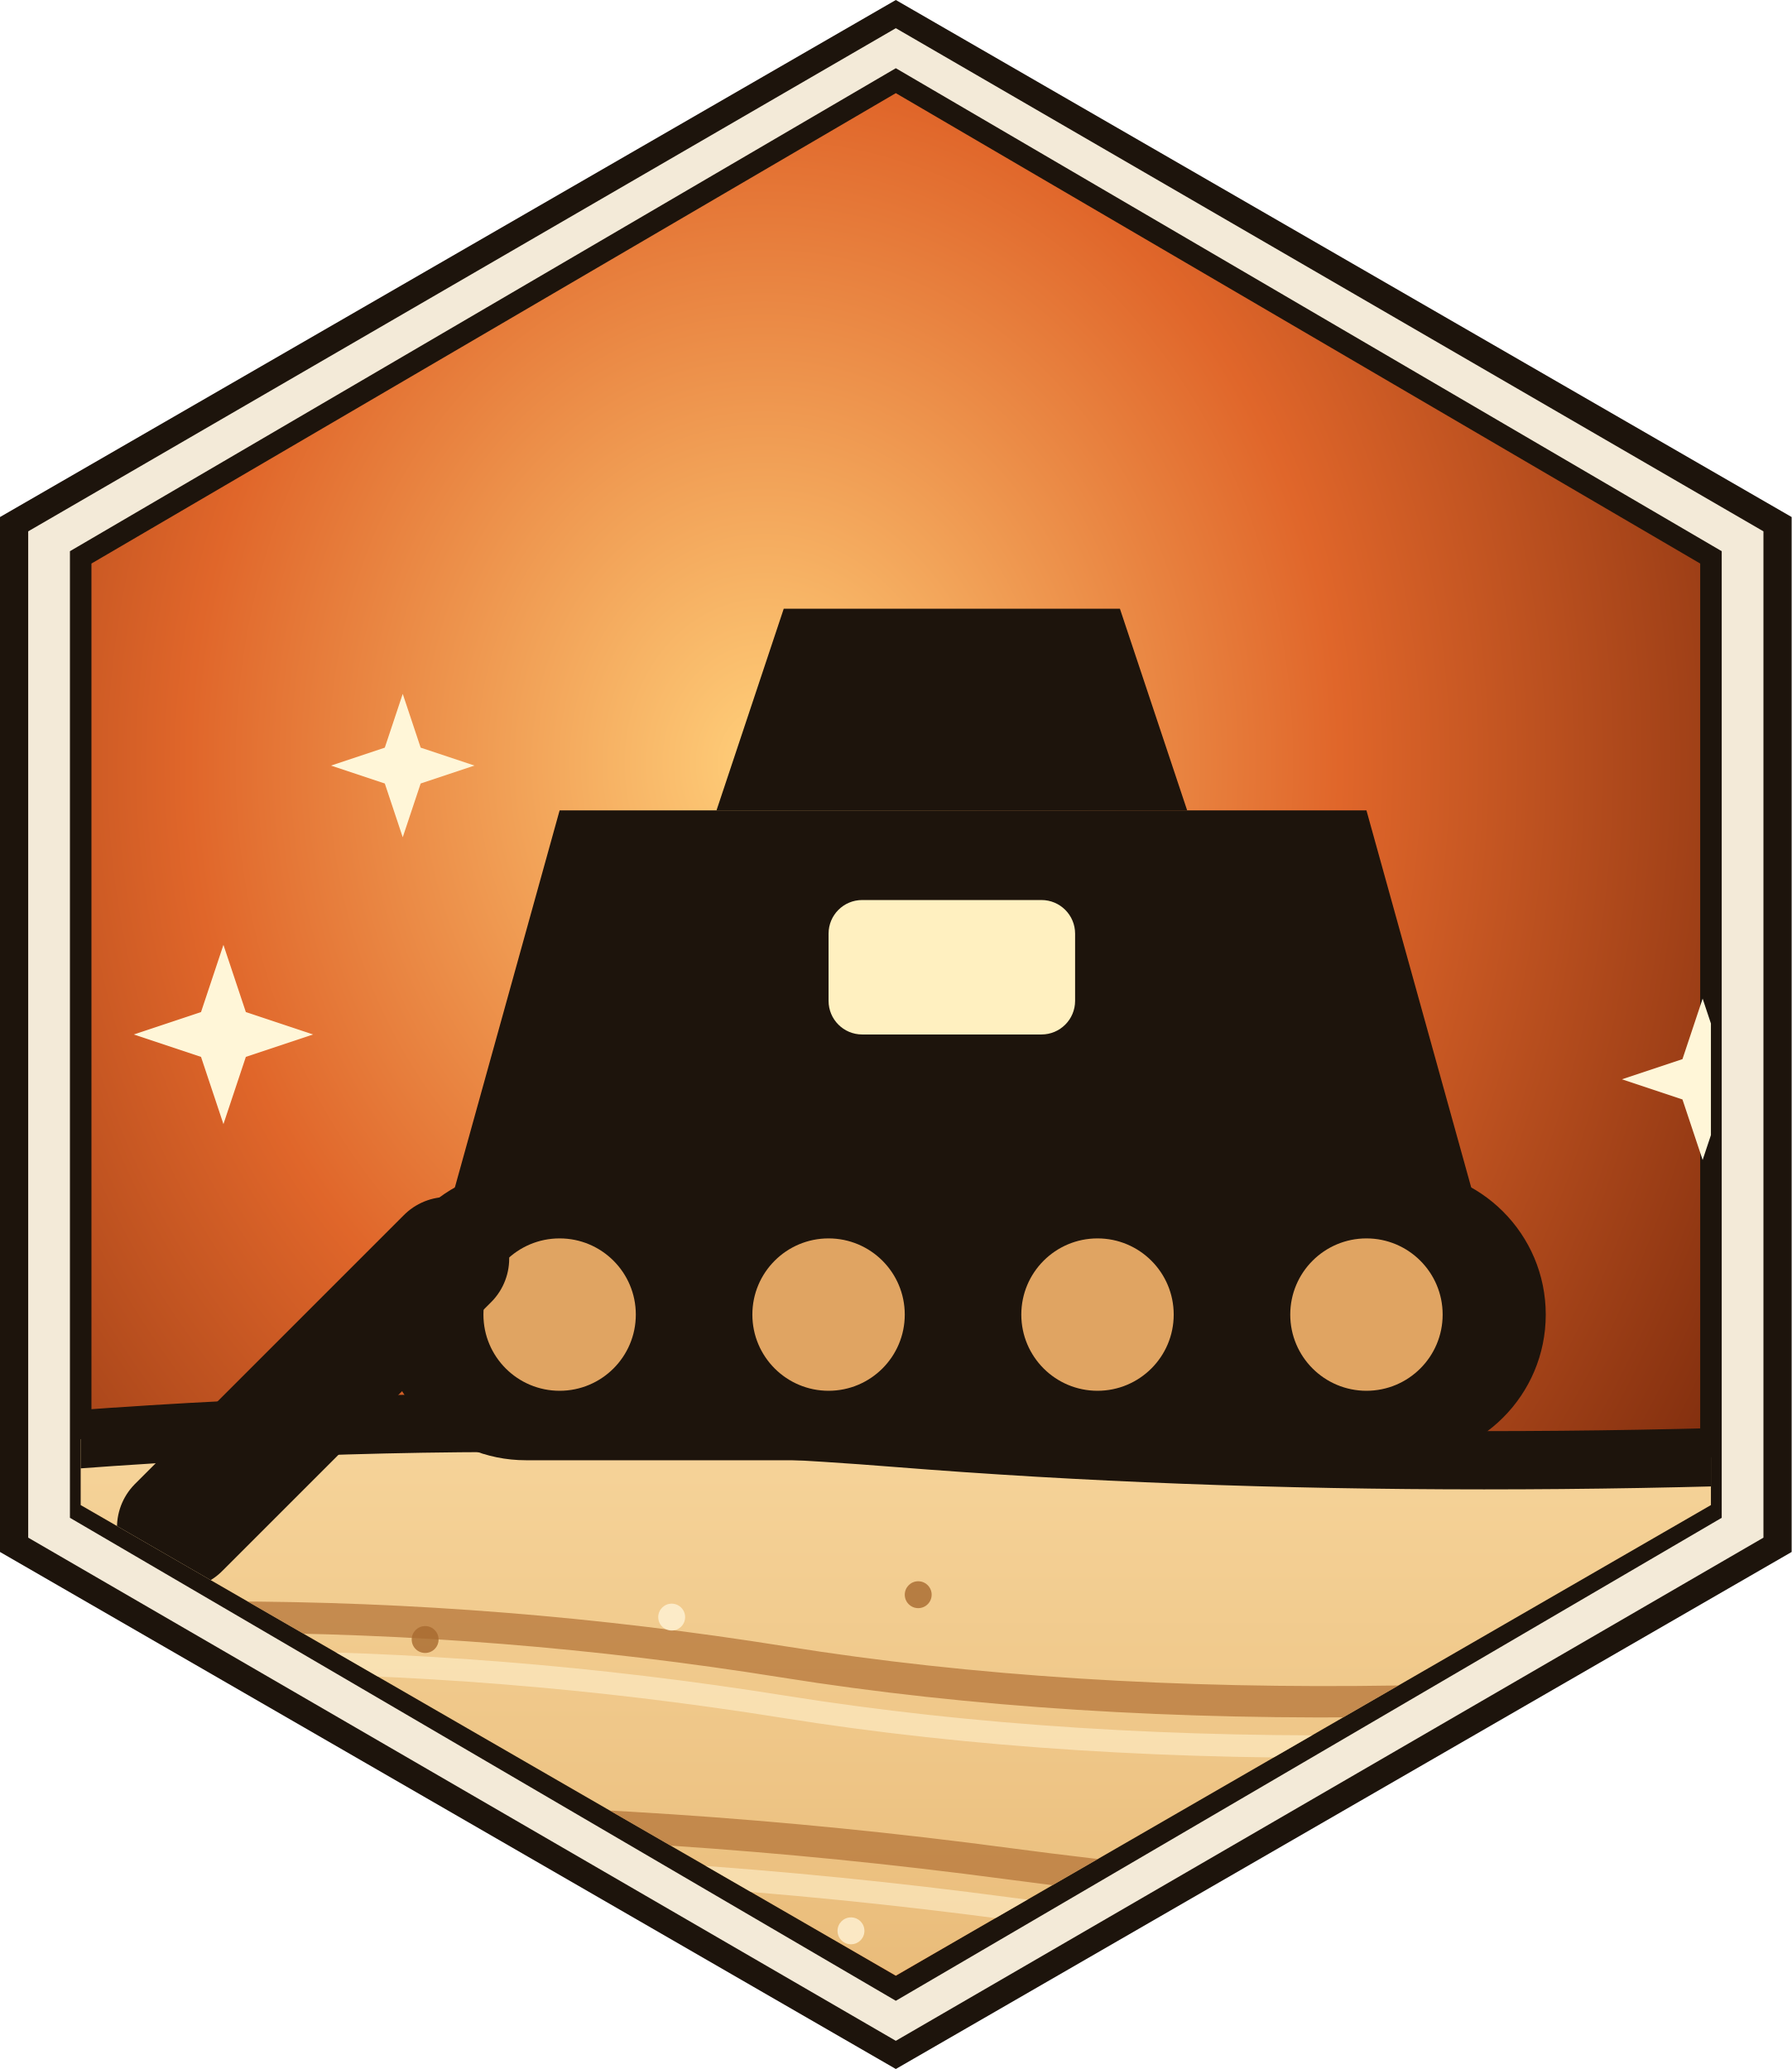
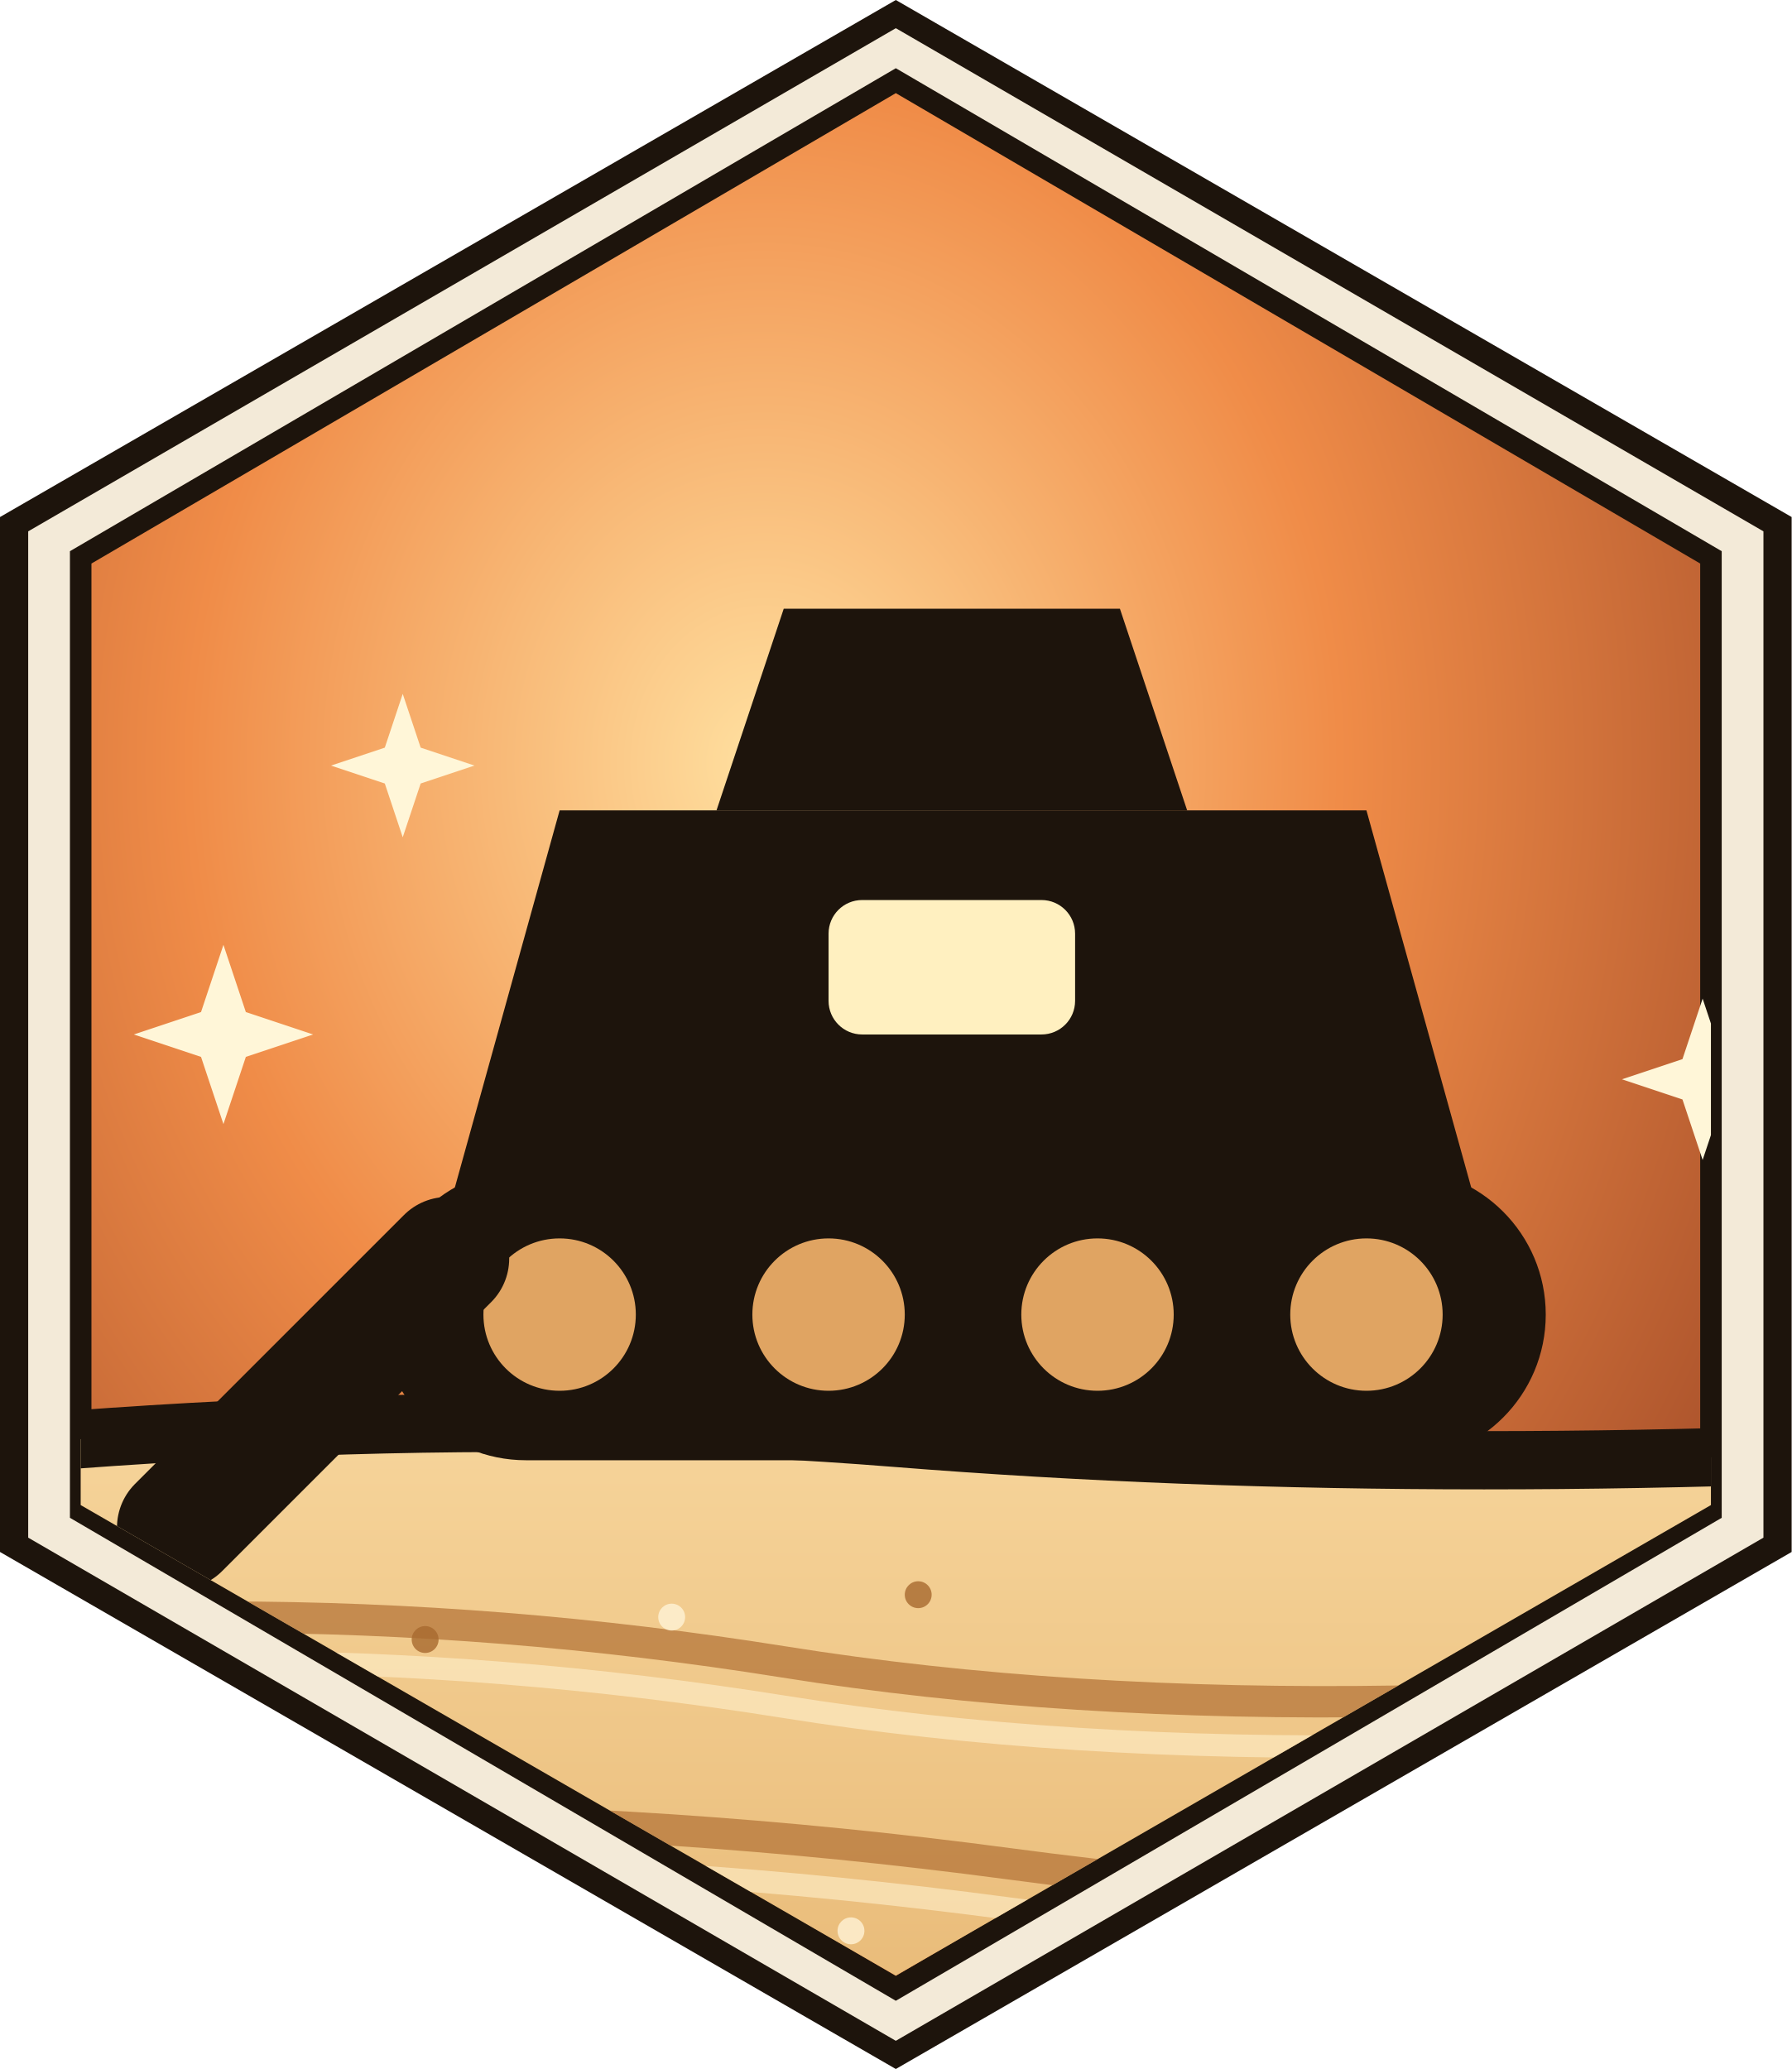
<svg xmlns="http://www.w3.org/2000/svg" viewBox="0 0 413 477" width="413" height="477">
  <defs>
    <radialGradient id="p0" cx="42%" cy="36%" r="70%">
-       <stop offset="0.00" stop-color="#ffcf7a" />
-       <stop offset="0.50" stop-color="#e0662a" />
-       <stop offset="1.00" stop-color="#7a2a0c" />
+       <stop offset="0.00" stop-color="#ffe0a0" />
+       <stop offset="0.50" stop-color="#f08c48" />
+       <stop offset="1.00" stop-color="#a8502a" />
    </radialGradient>
  </defs>
  <polygon points="206.5,0.0 413.0,119.2 413.0,357.8 206.5,477.0 0.0,357.8 0.0,119.2" fill="#1d140c" />
  <polygon points="206.5,6.5 406.5,122.5 406.5,354.5 206.5,470.5 6.5,354.5 6.5,122.5" fill="#f3ead8" />
  <polygon points="206.5,18.6 394.4,128.5 394.4,348.5 206.5,458.4 18.6,348.5 18.6,128.5" fill="url(#p0)" stroke="#1d140c" stroke-width="4.96" />
  <g transform="translate(53.7,85.7) scale(3.0562)" />
  <defs>
    <linearGradient id="spicefield-harvest-sand" x1="0" y1="0" x2="0" y2="1">
      <stop offset="0" stop-color="#f6d49a" />
      <stop offset=".6" stop-color="#e3b06a" />
      <stop offset="1" stop-color="#c98c48" />
    </linearGradient>
    <clipPath id="spicefield-harvest-clip">
      <polygon points="50.00,8.00 86.37,29.00 86.37,71.00 50.00,92.00 13.63,71.00 13.63,29.00" />
    </clipPath>
  </defs>
  <g transform="translate(-51.82 -19.82) scale(5.1663)">
    <g clip-path="url(#spicefield-harvest-clip)">
      <path d="M-5 70 Q25 66 50 68 T105 68 L105 130 L-5 130Z" fill="url(#spicefield-harvest-sand)" />
      <path d="M-5 70 Q25 66 50 68 T105 68" fill="none" stroke="#1d140c" stroke-width="2.6" />
      <path d="M-5 78 Q20 74 45 78 T105 77 M-5 87 Q25 83 55 87 T105 86 M-5 96 Q30 92 60 96 T105 95" fill="none" stroke="#b5763a" stroke-width="1.4" opacity=".75" />
      <path d="M-5 80 Q20 76 45 80 T105 79 M-5 89 Q25 85 55 89 T105 88" fill="none" stroke="#fff0cc" stroke-width="1" opacity=".6" />
      <circle cx="0" cy="74" r="0.9" fill="#fff3d6" opacity=".8" />
      <circle cx="37" cy="91" r="0.6" fill="#a8692e" opacity=".8" />
      <circle cx="74" cy="82" r="0.6" fill="#fff3d6" opacity=".8" />
      <circle cx="11" cy="99" r="0.9" fill="#a8692e" opacity=".8" />
      <circle cx="48" cy="90" r="0.6" fill="#fff3d6" opacity=".8" />
      <circle cx="85" cy="81" r="0.6" fill="#a8692e" opacity=".8" />
      <circle cx="22" cy="98" r="0.9" fill="#fff3d6" opacity=".8" />
      <circle cx="59" cy="89" r="0.6" fill="#a8692e" opacity=".8" />
      <circle cx="96" cy="80" r="0.6" fill="#fff3d6" opacity=".8" />
      <circle cx="33" cy="97" r="0.9" fill="#a8692e" opacity=".8" />
      <circle cx="70" cy="88" r="0.6" fill="#fff3d6" opacity=".8" />
      <circle cx="7" cy="79" r="0.6" fill="#a8692e" opacity=".8" />
      <circle cx="44" cy="96" r="0.9" fill="#fff3d6" opacity=".8" />
      <circle cx="81" cy="87" r="0.6" fill="#a8692e" opacity=".8" />
      <circle cx="18" cy="78" r="0.6" fill="#fff3d6" opacity=".8" />
      <circle cx="55" cy="95" r="0.9" fill="#a8692e" opacity=".8" />
      <circle cx="92" cy="86" r="0.6" fill="#fff3d6" opacity=".8" />
      <circle cx="29" cy="77" r="0.6" fill="#a8692e" opacity=".8" />
      <circle cx="66" cy="94" r="0.9" fill="#fff3d6" opacity=".8" />
      <circle cx="3" cy="85" r="0.6" fill="#a8692e" opacity=".8" />
      <circle cx="40" cy="76" r="0.6" fill="#fff3d6" opacity=".8" />
      <circle cx="77" cy="93" r="0.9" fill="#a8692e" opacity=".8" />
      <circle cx="14" cy="84" r="0.6" fill="#fff3d6" opacity=".8" />
      <circle cx="51" cy="75" r="0.6" fill="#a8692e" opacity=".8" />
      <circle cx="88" cy="92" r="0.9" fill="#fff3d6" opacity=".8" />
      <circle cx="25" cy="83" r="0.6" fill="#a8692e" opacity=".8" />
      <path d="M30 58 L35 40 L71 40 L76 58Z" fill="#1d140c" />
      <path d="M42 40 L45 31 L60 31 L63 40Z" fill="#1d140c" />
      <rect x="47" y="44" width="11" height="6" rx="1.5" fill="#fff0c0" />
      <rect x="27" y="56" width="52" height="13" rx="6.5" fill="#1d140c" />
      <circle cx="35" cy="62.5" r="3.4" fill="#e0a462" />
      <circle cx="47" cy="62.5" r="3.4" fill="#e0a462" />
      <circle cx="59" cy="62.5" r="3.4" fill="#e0a462" />
      <circle cx="71" cy="62.5" r="3.4" fill="#e0a462" />
      <path d="M30 60 L18 72" stroke="#1d140c" stroke-width="5.5" stroke-linecap="round" />
      <path d="M14 75.6 L15.1 78.9 L18.4 80 L15.1 81.1 L14 84.4 L12.9 81.1 L9.6 80 L12.9 78.9Z" fill="#fff6d8" />
      <path d="M84 78.8 L85.3 82.7 L89.2 84 L85.3 85.3 L84 89.2 L82.7 85.3 L78.8 84 L82.7 82.7Z" fill="#fff6d8" />
      <path d="M36 86.4 L36.9 89.1 L39.6 90 L36.9 90.9 L36 93.6 L35.1 90.9 L32.4 90 L35.1 89.1Z" fill="#fff6d8" />
      <path d="M64 88 L65.0 91.0 L68 92 L65.0 93.0 L64 96 L63.0 93.0 L60 92 L63.0 91.0Z" fill="#fff6d8" />
      <path d="M20 46 L21.0 49.0 L24 50 L21.0 51.0 L20 54 L19.0 51.0 L16 50 L19.0 49.0Z" fill="#fff6d8" />
      <path d="M28 34.8 L28.8 37.2 L31.2 38 L28.8 38.8 L28 41.2 L27.2 38.8 L24.8 38 L27.2 37.2Z" fill="#fff6d8" />
      <path d="M86 48.4 L86.9 51.1 L89.6 52 L86.9 52.9 L86 55.6 L85.1 52.9 L82.4 52 L85.1 51.1Z" fill="#fff6d8" />
    </g>
  </g>
</svg>
